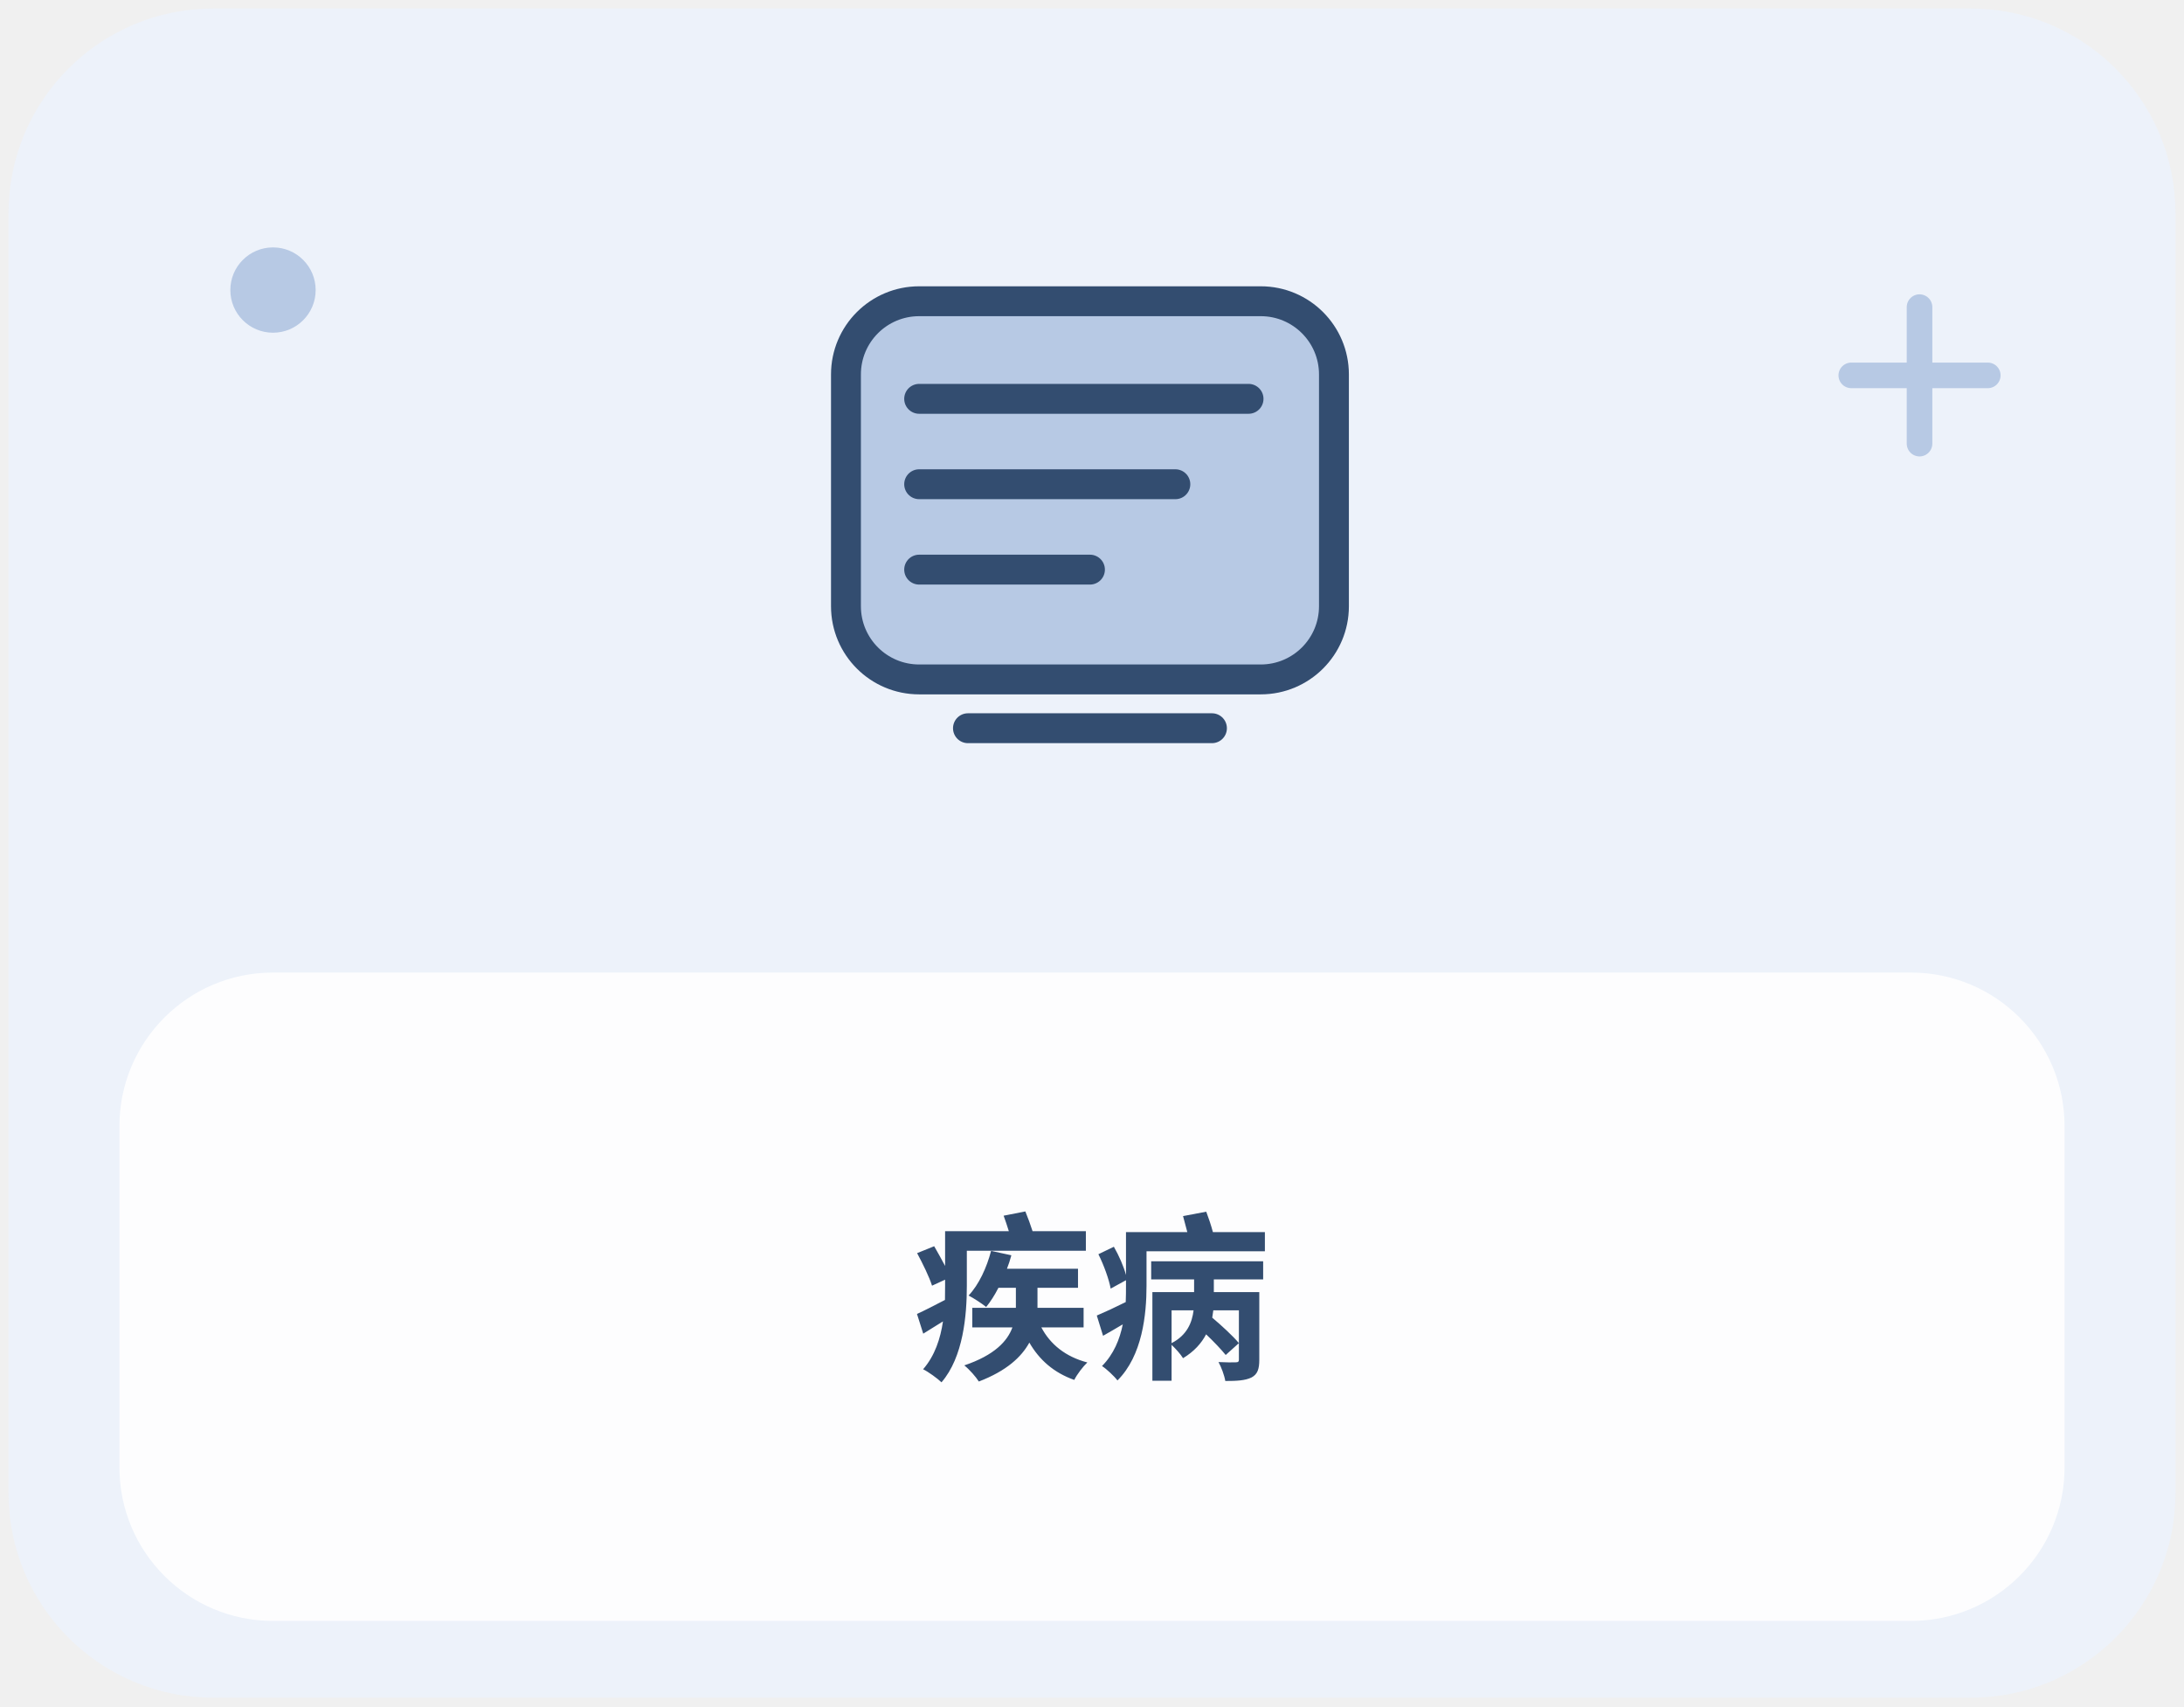
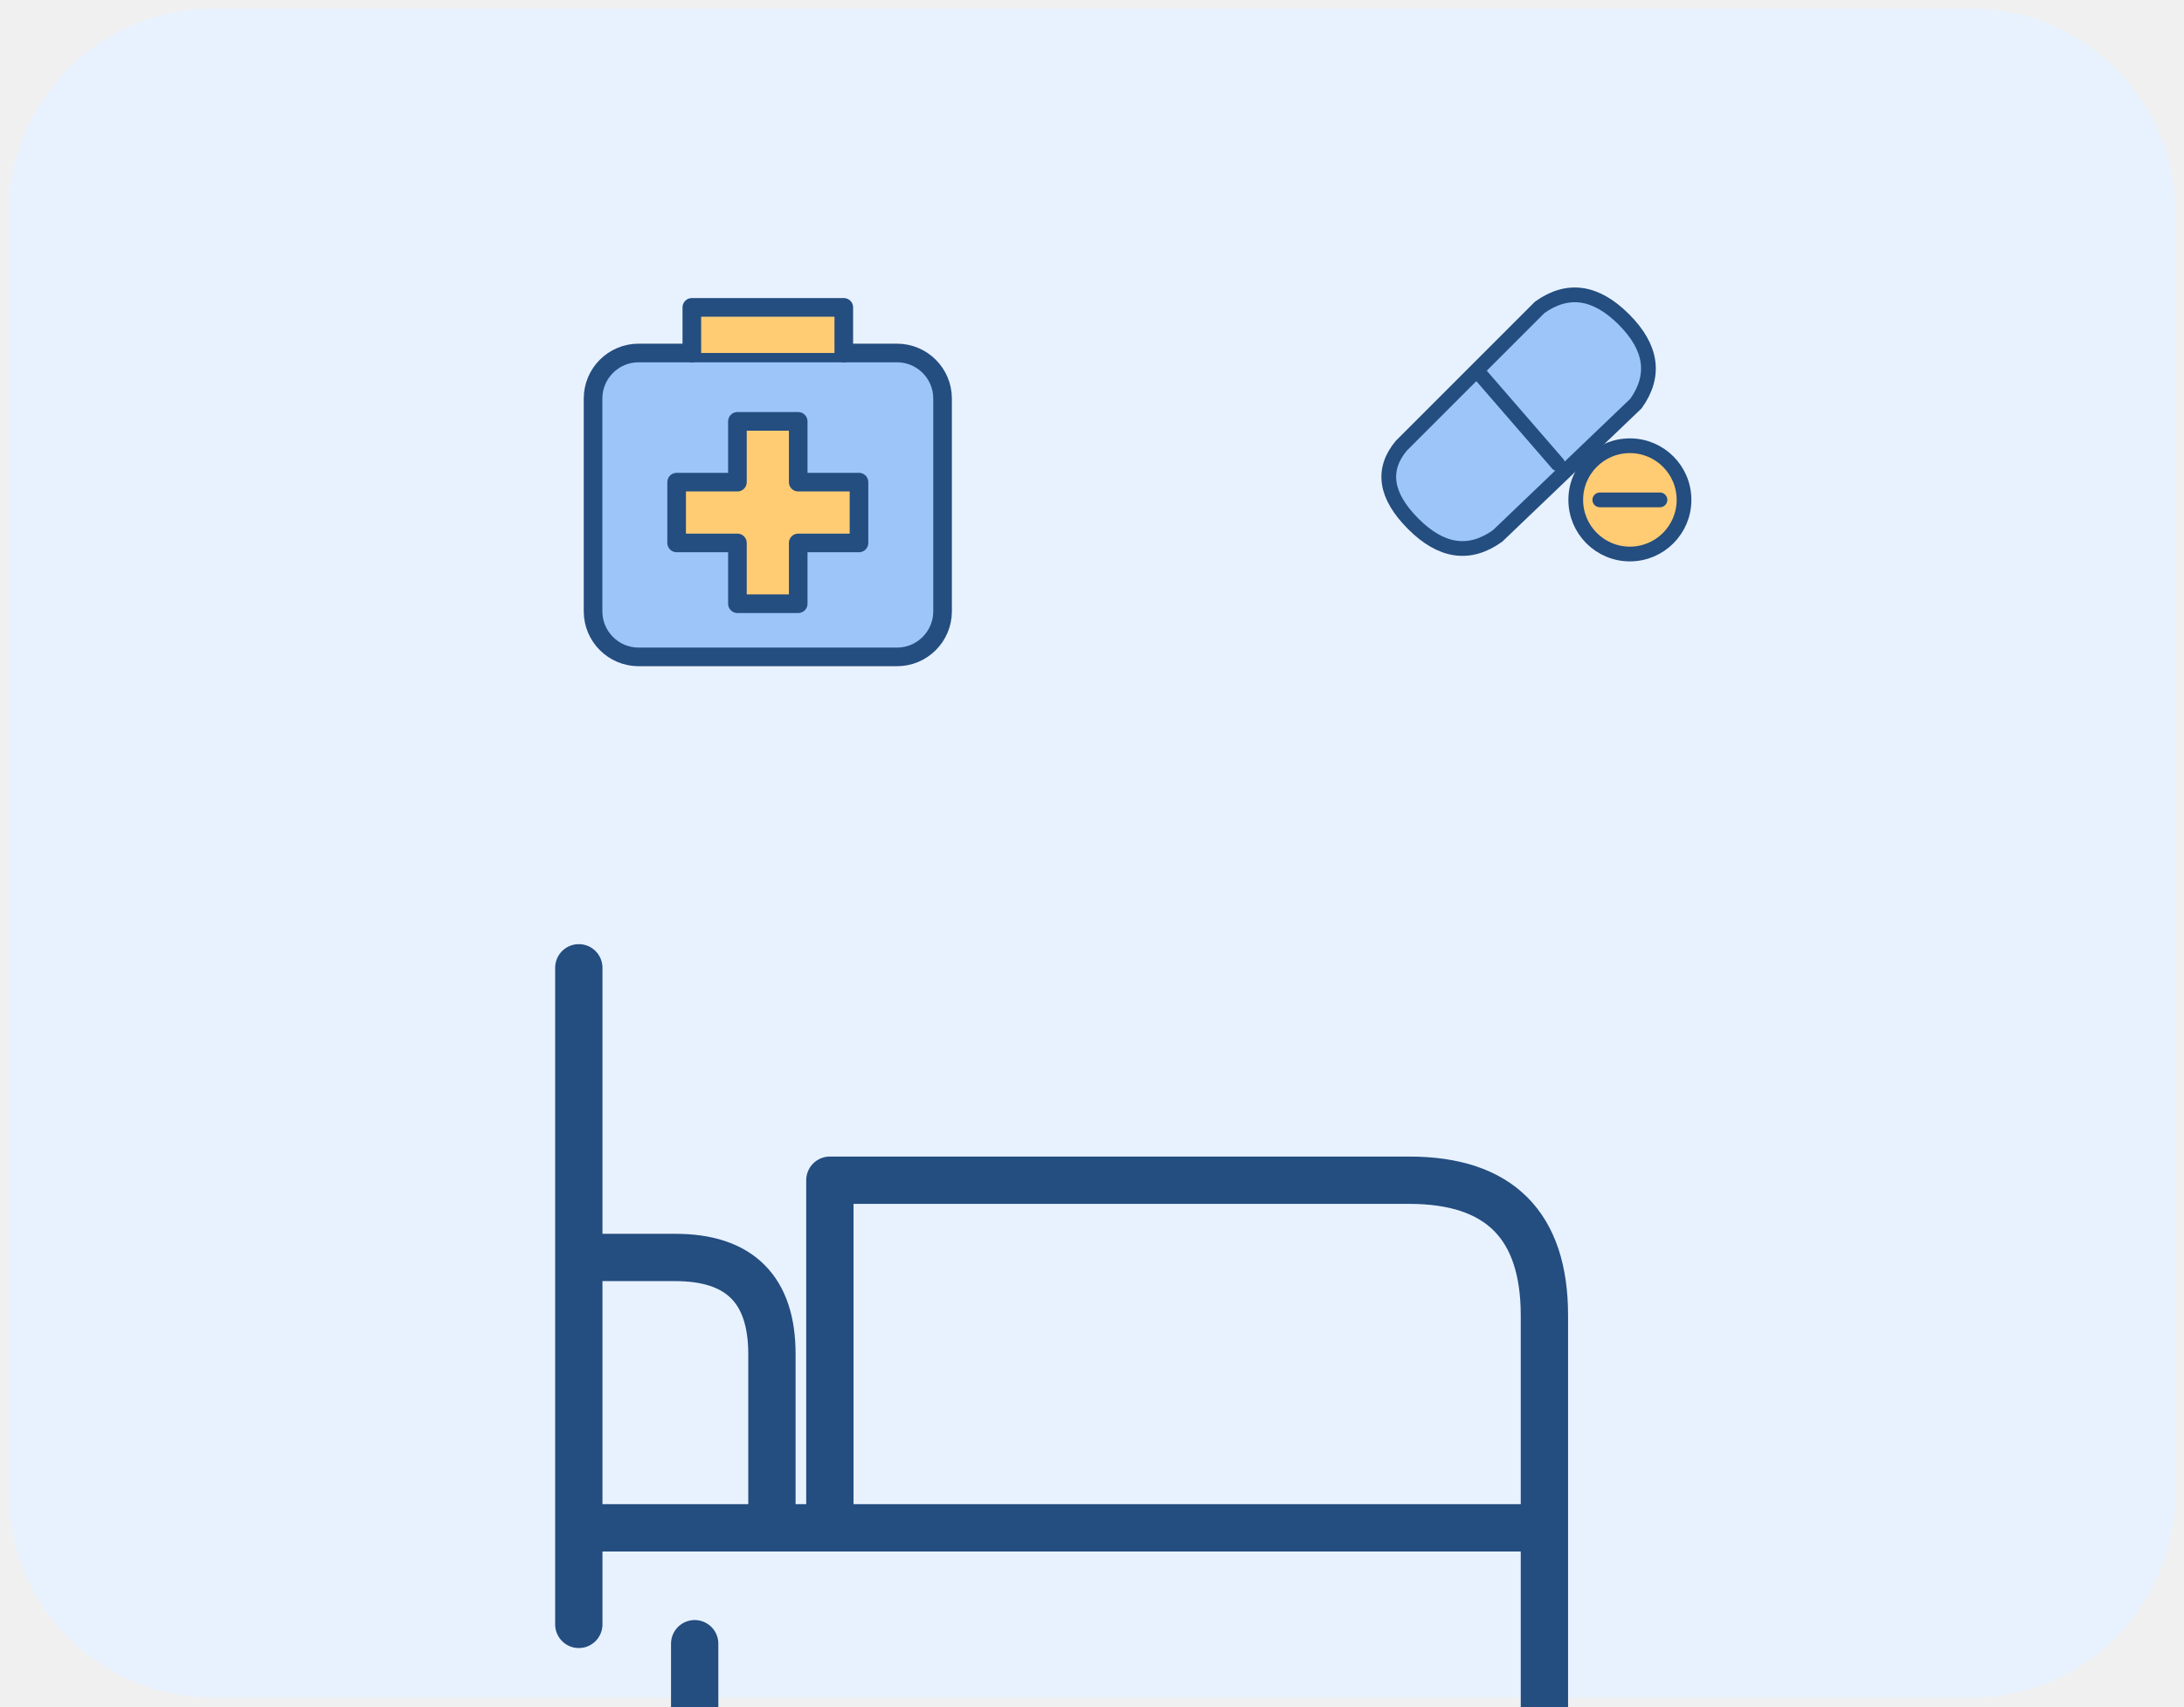
- <svg xmlns="http://www.w3.org/2000/svg" width="256" height="200" viewBox="0 0 256 200" font-family="system-ui,Noto Sans CJK SC,Microsoft YaHei,sans-serif" role="img">
-   <rect x="1" y="1" width="254" height="198" rx="24" fill="#edf2fa" />
-   <circle cx="32" cy="34" r="5" fill="#b7c9e4" />
-   <path d="M225 36v16m-8-8h16" stroke="#b7c9e4" stroke-width="3" stroke-linecap="round" />
-   <g transform="translate(82 11) scale(1.43)" stroke="#334d70" stroke-width="2.45" stroke-linecap="round" stroke-linejoin="round" fill="none">
-     <rect x="12" y="17" width="40" height="31" rx="6" fill="#b7c9e4" />
-     <path d="M18 25h27m-27 7h21m-21 7h14M22 52h20" fill="none" />
+ <svg xmlns="http://www.w3.org/2000/svg" width="256" height="200" viewBox="0 0 256 200" font-family="system-ui,sans-serif" role="img">
+   <rect x="1" y="1" width="254" height="198" rx="24" fill="#e8f2ff" />
+   <g transform="translate(52 20) scale(2.375)" stroke="#244d80" stroke-width="2.45" stroke-linecap="round" stroke-linejoin="round" fill="none">
+     <g transform="translate(0 26) scale(0.953125)">
+       <path d="M7 48V14m0 29h50v13m0-13V32q0-7-7-7H20v18m-13 0h13m-3 0v-9q0-5-5-5H7M13 49v7" fill="none" />
+     </g>
+     <g transform="translate(44 2) scale(0.296875)">
+       <path d="M11 39 34 16q7-5 14 2t2 14L27 54q-7 5-14-2t-2-13z" fill="#9dc5fa" />
+       <path d="M24 27l13 15" fill="none" />
+       <ellipse cx="49" cy="48" rx="9" ry="9" fill="#ffcc73" />
+       <path d="M44 48h10" fill="none" />
+     </g>
+     <g transform="translate(4 3) scale(0.375)">
+       <rect x="9" y="16" width="46" height="40" rx="6" fill="#9dc5fa" />
+       <path d="M22 16v-6h20v6m-14 9h8v8h8v8h-8v8h-8v-8h-8v-8h8z" fill="#ffcc73" />
+     </g>
  </g>
-   <rect x="14" y="114" width="228" height="76" rx="18" fill="#fff" opacity=".87" />
-   <text x="128" y="160" fill="#334d70" font-size="21" font-weight="700" text-anchor="middle">疾病</text>
</svg>
